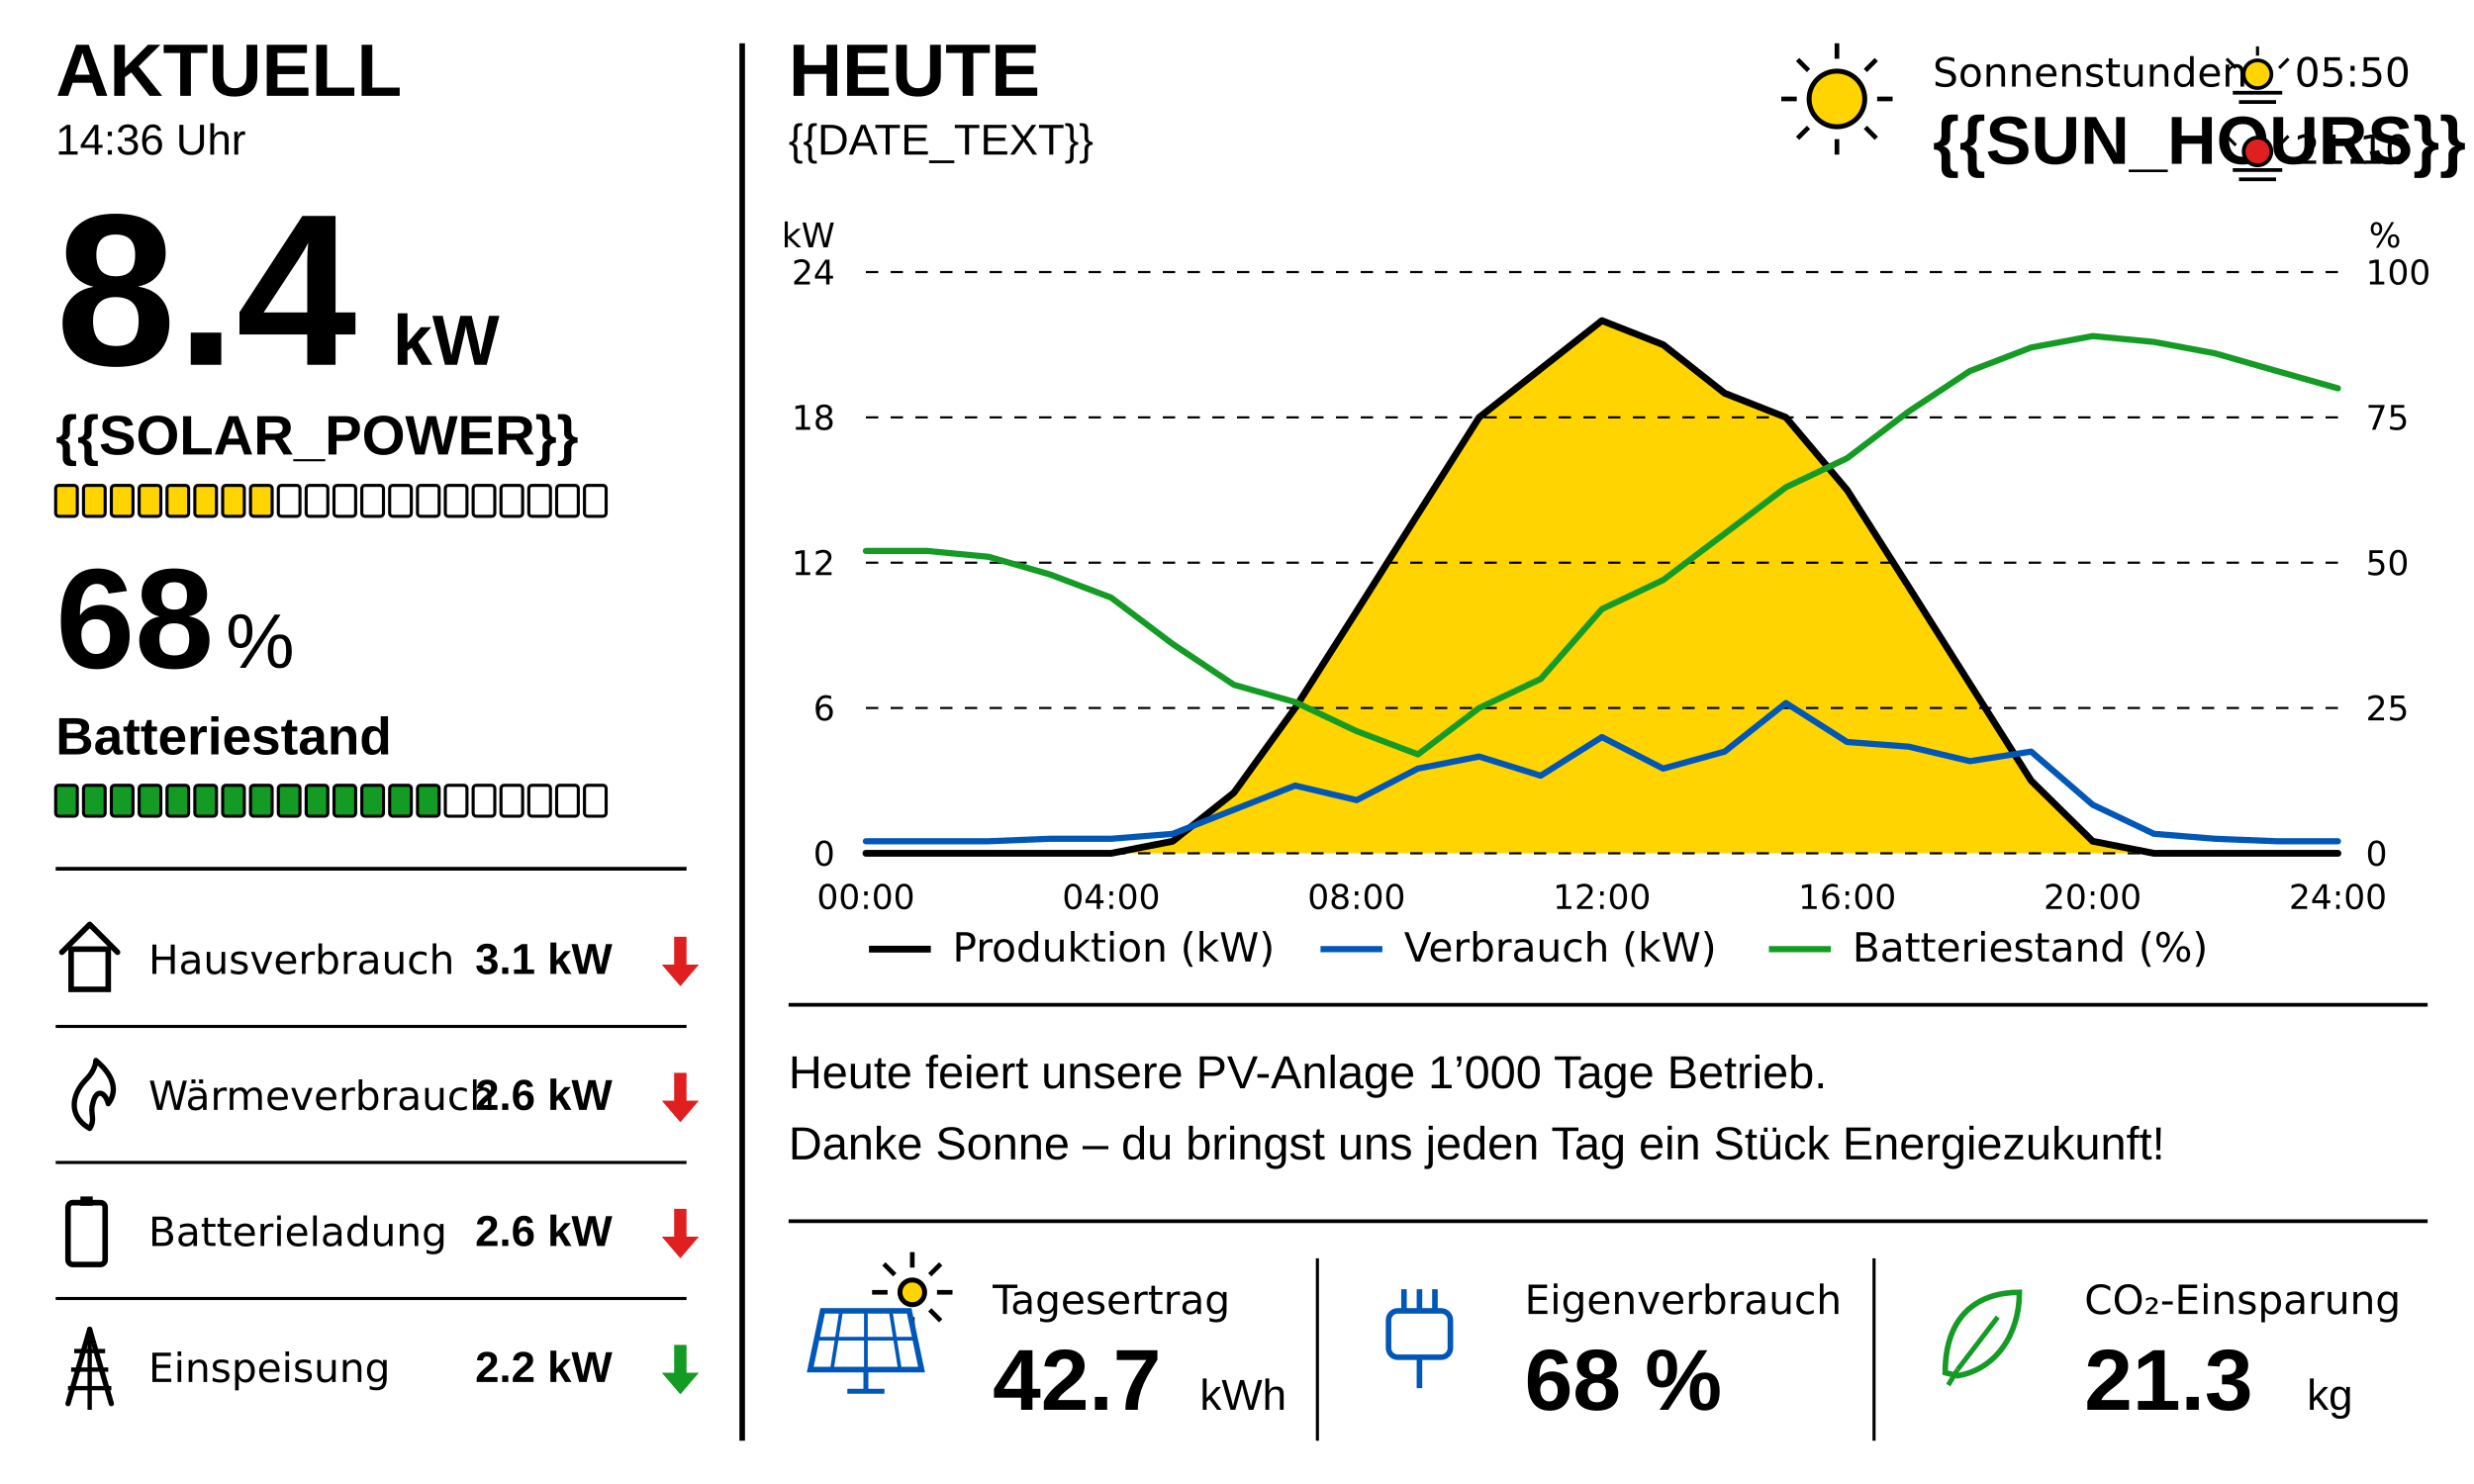
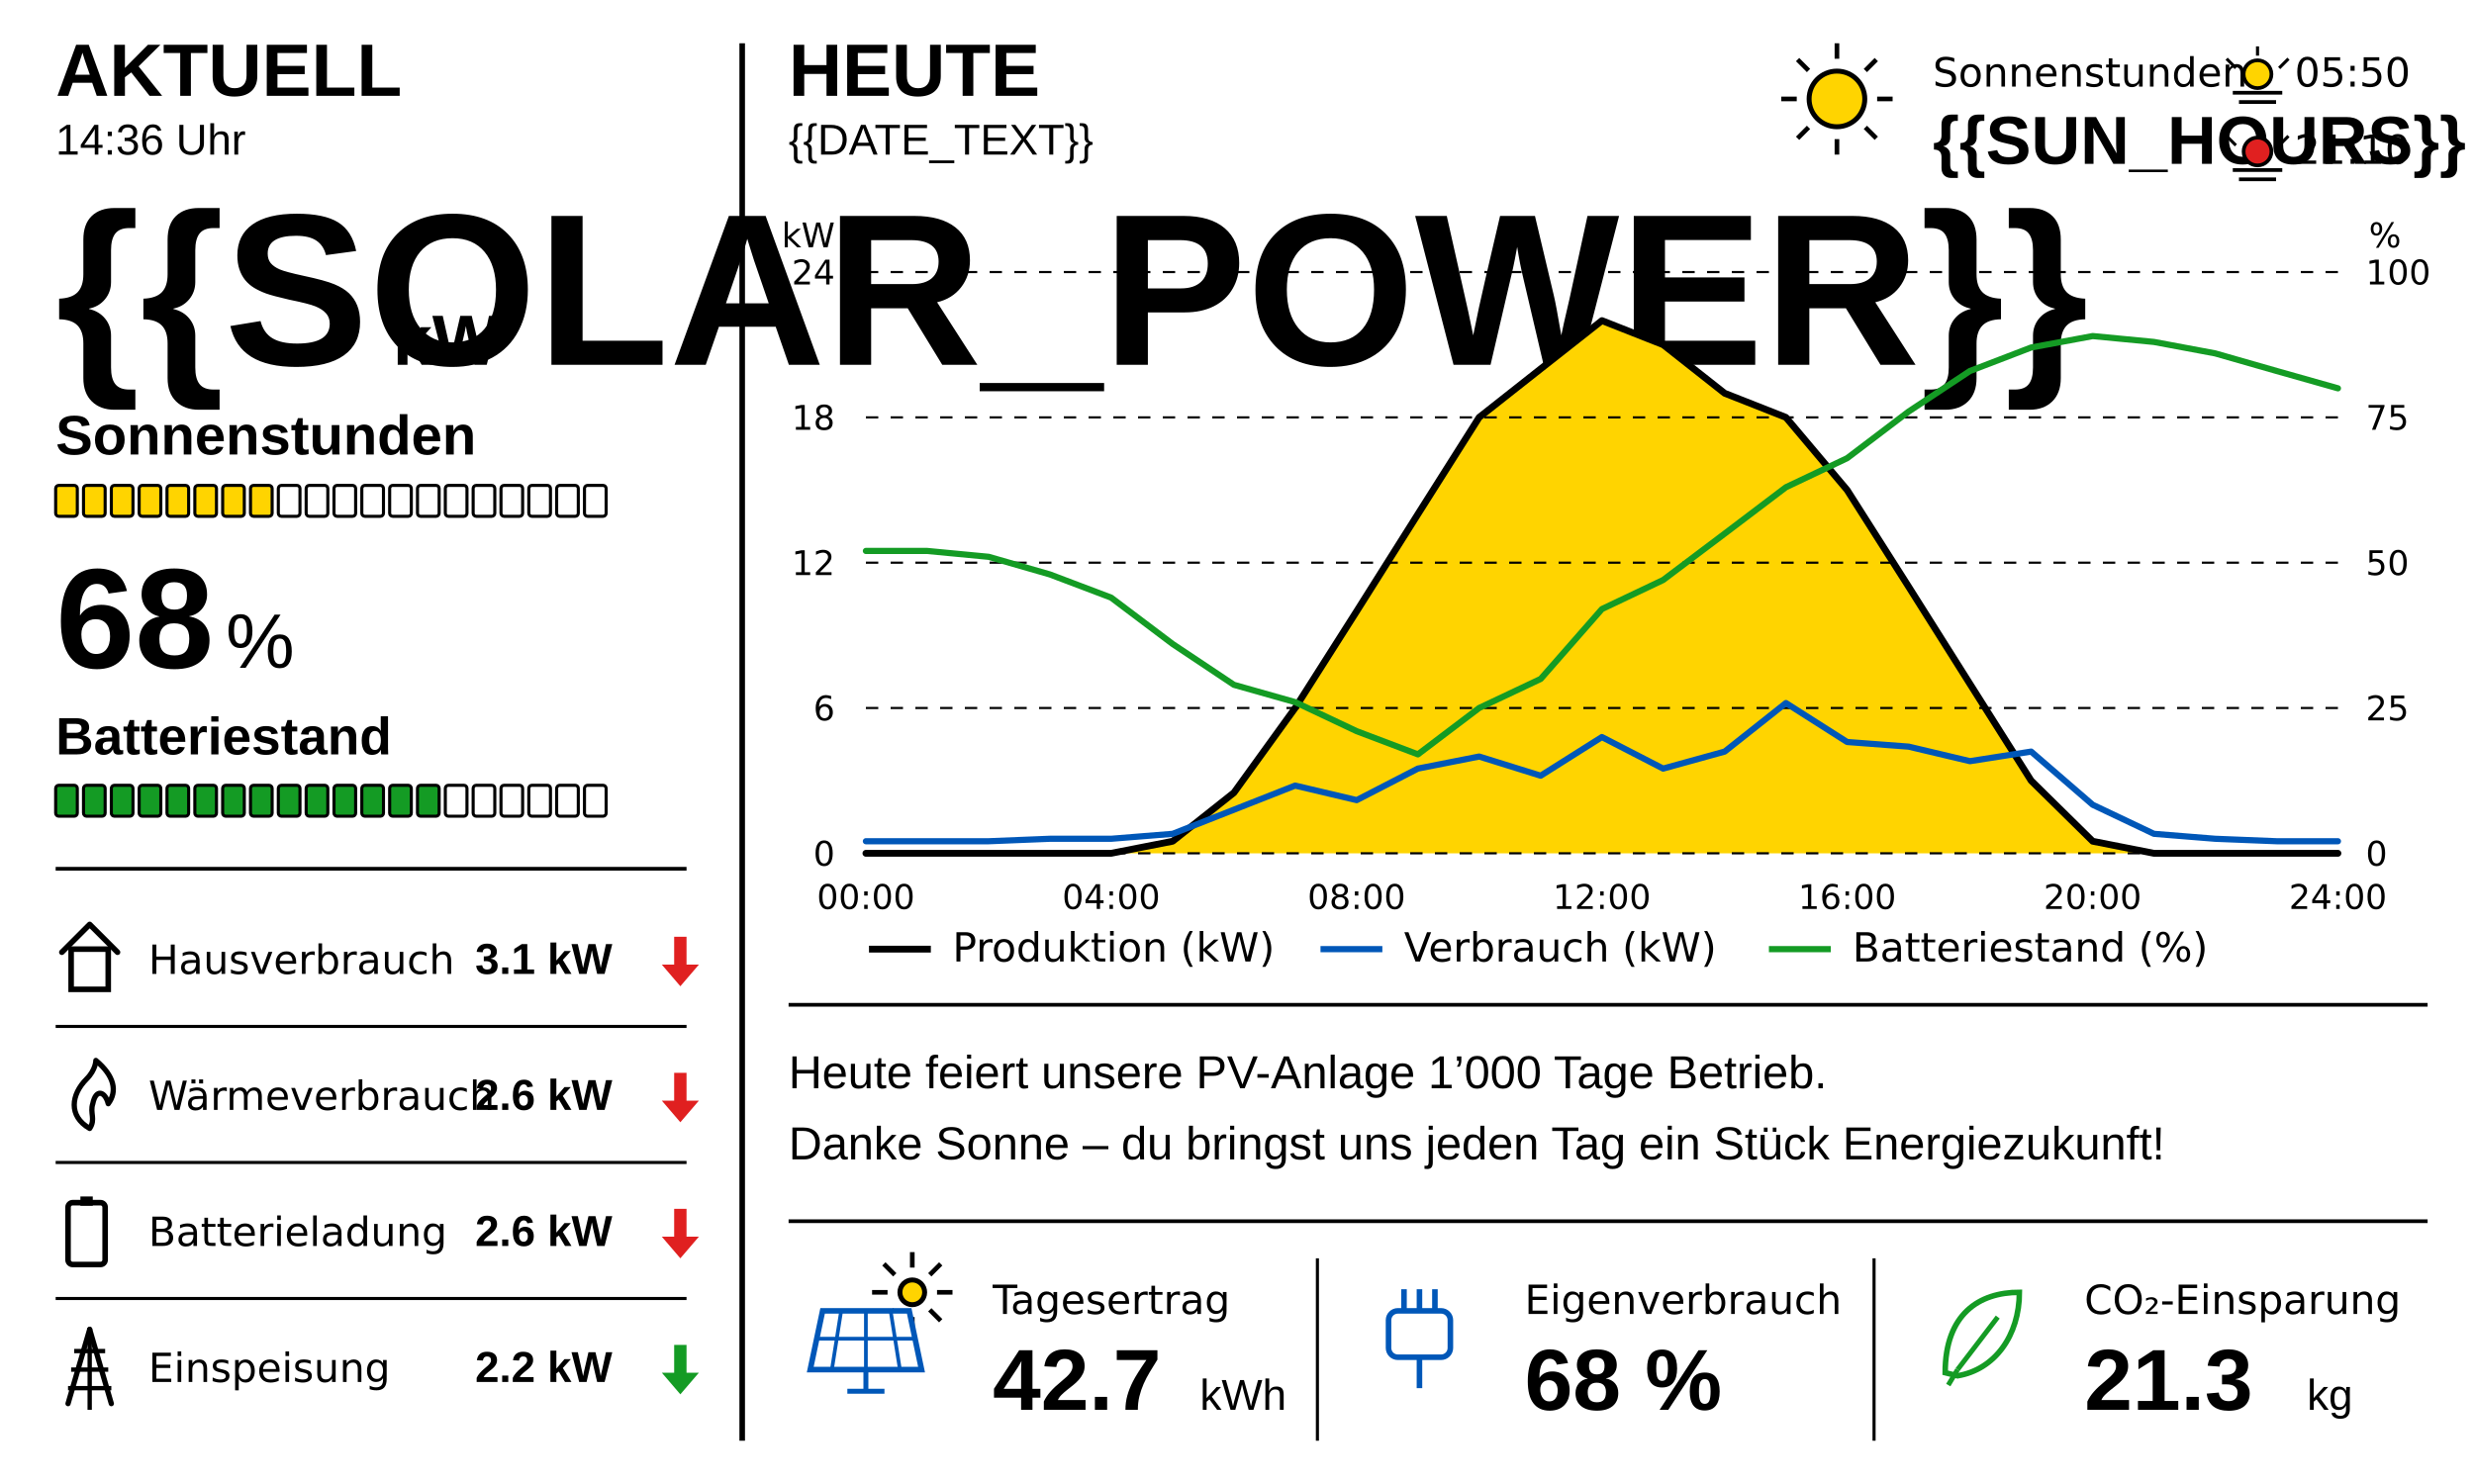
<svg xmlns="http://www.w3.org/2000/svg" width="800" height="480" viewBox="0 0 800 480">
  <rect x="0" y="0" width="800" height="480" rx="0" fill="#FFFFFF" />
  <line x1="240" y1="14" x2="240" y2="466" stroke="#000000" stroke-width="1.8" />
  <text x="18" y="31" font-family="Arial,Helvetica,sans-serif" font-size="24" font-weight="700" text-anchor="start" fill="#000000">AKTUELL</text>
  <text x="18" y="50" font-family="Arial,Helvetica,sans-serif" font-size="14" font-weight="400" text-anchor="start" fill="#000000">14:36 Uhr</text>
-   <text x="18" y="118" font-family="Arial,Helvetica,sans-serif" font-size="70" font-weight="700" text-anchor="start" fill="#000000">8.4</text>
+   <text x="18" y="118" font-family="Arial,Helvetica,sans-serif" font-size="70" font-weight="700" text-anchor="start" fill="#000000">{{SOLAR_POWER}}</text>
  <text x="127" y="118" font-family="Arial,Helvetica,sans-serif" font-size="23" font-weight="700" text-anchor="start" fill="#000000">kW</text>
-   <text x="18" y="147" font-family="Arial,Helvetica,sans-serif" font-size="18" font-weight="600" text-anchor="start" fill="#000000">{{SOLAR_POWER}}</text>
+   <text x="18" y="147" font-family="Arial,Helvetica,sans-serif" font-size="18" font-weight="600" text-anchor="start" fill="#000000">Sonnenstunden</text>
  <rect x="18" y="157" width="7" height="10" rx="1" fill="#FFD400" stroke="#000000" stroke-width="1" />
  <rect x="27" y="157" width="7" height="10" rx="1" fill="#FFD400" stroke="#000000" stroke-width="1" />
  <rect x="36" y="157" width="7" height="10" rx="1" fill="#FFD400" stroke="#000000" stroke-width="1" />
  <rect x="45" y="157" width="7" height="10" rx="1" fill="#FFD400" stroke="#000000" stroke-width="1" />
  <rect x="54" y="157" width="7" height="10" rx="1" fill="#FFD400" stroke="#000000" stroke-width="1" />
  <rect x="63" y="157" width="7" height="10" rx="1" fill="#FFD400" stroke="#000000" stroke-width="1" />
  <rect x="72" y="157" width="7" height="10" rx="1" fill="#FFD400" stroke="#000000" stroke-width="1" />
  <rect x="81" y="157" width="7" height="10" rx="1" fill="#FFD400" stroke="#000000" stroke-width="1" />
  <rect x="90" y="157" width="7" height="10" rx="1" fill="#FFFFFF" stroke="#000000" stroke-width="1" />
  <rect x="99" y="157" width="7" height="10" rx="1" fill="#FFFFFF" stroke="#000000" stroke-width="1" />
  <rect x="108" y="157" width="7" height="10" rx="1" fill="#FFFFFF" stroke="#000000" stroke-width="1" />
  <rect x="117" y="157" width="7" height="10" rx="1" fill="#FFFFFF" stroke="#000000" stroke-width="1" />
  <rect x="126" y="157" width="7" height="10" rx="1" fill="#FFFFFF" stroke="#000000" stroke-width="1" />
  <rect x="135" y="157" width="7" height="10" rx="1" fill="#FFFFFF" stroke="#000000" stroke-width="1" />
  <rect x="144" y="157" width="7" height="10" rx="1" fill="#FFFFFF" stroke="#000000" stroke-width="1" />
  <rect x="153" y="157" width="7" height="10" rx="1" fill="#FFFFFF" stroke="#000000" stroke-width="1" />
  <rect x="162" y="157" width="7" height="10" rx="1" fill="#FFFFFF" stroke="#000000" stroke-width="1" />
  <rect x="171" y="157" width="7" height="10" rx="1" fill="#FFFFFF" stroke="#000000" stroke-width="1" />
  <rect x="180" y="157" width="7" height="10" rx="1" fill="#FFFFFF" stroke="#000000" stroke-width="1" />
  <rect x="189" y="157" width="7" height="10" rx="1" fill="#FFFFFF" stroke="#000000" stroke-width="1" />
  <text x="18" y="216" font-family="Arial,Helvetica,sans-serif" font-size="46" font-weight="700" text-anchor="start" fill="#000000">68</text>
  <text x="73" y="216" font-family="Arial,Helvetica,sans-serif" font-size="25" font-weight="400" text-anchor="start" fill="#000000">%</text>
  <text x="18" y="244" font-family="Arial,Helvetica,sans-serif" font-size="17" font-weight="600" text-anchor="start" fill="#000000">Batteriestand</text>
  <rect x="18" y="254" width="7" height="10" rx="1" fill="#149B24" stroke="#000000" stroke-width="1" />
  <rect x="27" y="254" width="7" height="10" rx="1" fill="#149B24" stroke="#000000" stroke-width="1" />
  <rect x="36" y="254" width="7" height="10" rx="1" fill="#149B24" stroke="#000000" stroke-width="1" />
  <rect x="45" y="254" width="7" height="10" rx="1" fill="#149B24" stroke="#000000" stroke-width="1" />
  <rect x="54" y="254" width="7" height="10" rx="1" fill="#149B24" stroke="#000000" stroke-width="1" />
  <rect x="63" y="254" width="7" height="10" rx="1" fill="#149B24" stroke="#000000" stroke-width="1" />
  <rect x="72" y="254" width="7" height="10" rx="1" fill="#149B24" stroke="#000000" stroke-width="1" />
  <rect x="81" y="254" width="7" height="10" rx="1" fill="#149B24" stroke="#000000" stroke-width="1" />
  <rect x="90" y="254" width="7" height="10" rx="1" fill="#149B24" stroke="#000000" stroke-width="1" />
  <rect x="99" y="254" width="7" height="10" rx="1" fill="#149B24" stroke="#000000" stroke-width="1" />
  <rect x="108" y="254" width="7" height="10" rx="1" fill="#149B24" stroke="#000000" stroke-width="1" />
  <rect x="117" y="254" width="7" height="10" rx="1" fill="#149B24" stroke="#000000" stroke-width="1" />
  <rect x="126" y="254" width="7" height="10" rx="1" fill="#149B24" stroke="#000000" stroke-width="1" />
  <rect x="135" y="254" width="7" height="10" rx="1" fill="#149B24" stroke="#000000" stroke-width="1" />
  <rect x="144" y="254" width="7" height="10" rx="1" fill="#FFFFFF" stroke="#000000" stroke-width="1" />
  <rect x="153" y="254" width="7" height="10" rx="1" fill="#FFFFFF" stroke="#000000" stroke-width="1" />
  <rect x="162" y="254" width="7" height="10" rx="1" fill="#FFFFFF" stroke="#000000" stroke-width="1" />
  <rect x="171" y="254" width="7" height="10" rx="1" fill="#FFFFFF" stroke="#000000" stroke-width="1" />
  <rect x="180" y="254" width="7" height="10" rx="1" fill="#FFFFFF" stroke="#000000" stroke-width="1" />
  <rect x="189" y="254" width="7" height="10" rx="1" fill="#FFFFFF" stroke="#000000" stroke-width="1" />
  <line x1="18" y1="281" x2="222" y2="281" stroke="#000000" stroke-width="1.2" />
  <polyline points="20.0,308.0 29.0,299.0 38.0,308.0" fill="none" stroke="#000000" stroke-width="1.8" stroke-linejoin="round" stroke-linecap="round" />
  <rect x="23" y="307" width="12" height="13" rx="0" fill="none" stroke="#000000" stroke-width="1.8" />
  <text x="48" y="315" font-family="DejaVu Sans,Arial,sans-serif" font-size="13" font-weight="500" text-anchor="start" fill="#000000">Hausverbrauch</text>
  <text x="198" y="315" font-family="Arial,Helvetica,sans-serif" font-size="14" font-weight="600" text-anchor="end" fill="#000000">3.1 kW</text>
  <polygon points="218,303 222,303 222,312 226,312 220,319 214,312 218,312" fill="#E02020" />
  <line x1="18" y1="332" x2="222" y2="332" stroke="#000000" stroke-width="1" />
  <path d="M 29 365 C 22 361, 23 354, 28 349 C 31 346, 31 343, 31 343 C 37 348, 38 353, 35 357 C 34 353, 31 352, 30 357 C 29 360, 31 362, 29 365 Z" fill="none" stroke="#000000" stroke-width="1.7" stroke-linejoin="round" />
  <text x="48" y="359" font-family="DejaVu Sans,Arial,sans-serif" font-size="13" font-weight="500" text-anchor="start" fill="#000000">Wärmeverbrauch</text>
  <text x="198" y="359" font-family="Arial,Helvetica,sans-serif" font-size="14" font-weight="600" text-anchor="end" fill="#000000">2.6 kW</text>
  <polygon points="218,347 222,347 222,356 226,356 220,363 214,356 218,356" fill="#E02020" />
  <line x1="18" y1="376" x2="222" y2="376" stroke="#000000" stroke-width="1" />
  <rect x="22" y="389" width="12" height="20" rx="1.5" fill="none" stroke="#000000" stroke-width="1.8" />
  <rect x="26" y="387" width="4" height="3" rx="0" fill="#000000" />
  <text x="48" y="403" font-family="DejaVu Sans,Arial,sans-serif" font-size="13" font-weight="500" text-anchor="start" fill="#000000">Batterieladung</text>
  <text x="198" y="403" font-family="Arial,Helvetica,sans-serif" font-size="14" font-weight="600" text-anchor="end" fill="#000000">2.6 kW</text>
  <polygon points="218,391 222,391 222,400 226,400 220,407 214,400 218,400" fill="#E02020" />
  <line x1="18" y1="420" x2="222" y2="420" stroke="#000000" stroke-width="1" />
  <polyline points="29.0,430.0 22.0,454.0" fill="none" stroke="#000000" stroke-width="1.7" stroke-linejoin="round" stroke-linecap="round" />
  <polyline points="29.0,430.0 36.0,454.0" fill="none" stroke="#000000" stroke-width="1.7" stroke-linejoin="round" stroke-linecap="round" />
  <line x1="24" y1="437" x2="34" y2="437" stroke="#000000" stroke-width="1.4" />
  <line x1="23" y1="443" x2="35" y2="443" stroke="#000000" stroke-width="1.4" />
  <line x1="22" y1="449" x2="36" y2="449" stroke="#000000" stroke-width="1.4" />
  <line x1="29" y1="430" x2="29" y2="456" stroke="#000000" stroke-width="1.4" />
  <text x="48" y="447" font-family="DejaVu Sans,Arial,sans-serif" font-size="13" font-weight="500" text-anchor="start" fill="#000000">Einspeisung</text>
  <text x="198" y="447" font-family="Arial,Helvetica,sans-serif" font-size="14" font-weight="600" text-anchor="end" fill="#000000">2.2 kW</text>
  <polygon points="218,435 222,435 222,444 226,444 220,451 214,444 218,444" fill="#149B24" />
  <text x="255" y="31" font-family="Arial,Helvetica,sans-serif" font-size="24" font-weight="700" text-anchor="start" fill="#000000">HEUTE</text>
  <text x="255" y="50" font-family="Arial,Helvetica,sans-serif" font-size="14" font-weight="400" text-anchor="start" fill="#000000">{{DATE_TEXT}}</text>
  <circle cx="594" cy="32" r="9" fill="#FFD400" stroke="#000000" stroke-width="1.6" />
  <line x1="607.0" y1="32.0" x2="612.0" y2="32.0" stroke="#000000" stroke-width="1.5" />
  <line x1="603.192" y1="41.192" x2="606.728" y2="44.728" stroke="#000000" stroke-width="1.5" />
  <line x1="594.0" y1="45.0" x2="594.0" y2="50.0" stroke="#000000" stroke-width="1.5" />
  <line x1="584.808" y1="41.192" x2="581.272" y2="44.728" stroke="#000000" stroke-width="1.5" />
  <line x1="581.0" y1="32.0" x2="576.0" y2="32.0" stroke="#000000" stroke-width="1.5" />
  <line x1="584.808" y1="22.808" x2="581.272" y2="19.272" stroke="#000000" stroke-width="1.5" />
  <line x1="594.0" y1="19.0" x2="594.0" y2="14.0" stroke="#000000" stroke-width="1.5" />
  <line x1="603.192" y1="22.808" x2="606.728" y2="19.272" stroke="#000000" stroke-width="1.5" />
  <text x="625" y="28" font-family="DejaVu Sans,Arial,sans-serif" font-size="13" font-weight="500" text-anchor="start" fill="#000000">Sonnenstunden</text>
  <text x="625" y="53" font-family="Arial,Helvetica,sans-serif" font-size="22" font-weight="700" text-anchor="start" fill="#000000">{{SUN_HOURS}}</text>
  <circle cx="730" cy="24" r="4.5" fill="#FFD400" stroke="#000000" stroke-width="1.2" />
  <line x1="722" y1="30" x2="738" y2="30" stroke="#000000" stroke-width="1.2" />
  <line x1="724" y1="33" x2="736" y2="33" stroke="#000000" stroke-width="1.2" />
  <line x1="730" y1="18" x2="730" y2="15" stroke="#000000" stroke-width="1" />
  <line x1="723" y1="22" x2="720" y2="19" stroke="#000000" stroke-width="1" />
  <line x1="737" y1="22" x2="740" y2="19" stroke="#000000" stroke-width="1" />
  <text x="742" y="28" font-family="DejaVu Sans,Arial,sans-serif" font-size="13" font-weight="500" text-anchor="start" fill="#000000">05:50</text>
  <circle cx="730" cy="49" r="4.5" fill="#E02020" stroke="#000000" stroke-width="1.2" />
  <line x1="722" y1="55" x2="738" y2="55" stroke="#000000" stroke-width="1.2" />
  <line x1="724" y1="58" x2="736" y2="58" stroke="#000000" stroke-width="1.2" />
  <line x1="730" y1="43" x2="730" y2="40" stroke="#000000" stroke-width="1" />
  <line x1="723" y1="47" x2="720" y2="44" stroke="#000000" stroke-width="1" />
  <line x1="737" y1="47" x2="740" y2="44" stroke="#000000" stroke-width="1" />
  <text x="742" y="53" font-family="DejaVu Sans,Arial,sans-serif" font-size="13" font-weight="500" text-anchor="start" fill="#000000">21:10</text>
  <polygon points="280,276 280.0,276.0 299.833,276.0 319.667,276.0 339.5,276.0 359.333,276.0 379.167,272.083 399.0,256.417 418.833,229.0 438.667,197.667 458.5,166.333 478.333,135.0 498.167,119.333 518.0,103.667 537.833,111.5 557.667,127.167 577.5,135.0 597.333,158.5 617.167,189.833 637.0,221.167 656.833,252.5 676.667,272.083 696.5,276.0 716.333,276.0 736.167,276.0 756.0,276.0 756,276" fill="#FFD400" />
  <line x1="280" y1="276.0" x2="756" y2="276.0" stroke="#000000" stroke-width="0.7" stroke-dasharray="4 4" />
  <text x="270" y="280.0" font-family="DejaVu Sans,Arial,sans-serif" font-size="11" font-weight="400" text-anchor="end" fill="#000000">0</text>
  <line x1="280" y1="229.0" x2="756" y2="229.0" stroke="#000000" stroke-width="0.7" stroke-dasharray="4 4" />
  <text x="270" y="233.0" font-family="DejaVu Sans,Arial,sans-serif" font-size="11" font-weight="400" text-anchor="end" fill="#000000">6</text>
  <line x1="280" y1="182.0" x2="756" y2="182.0" stroke="#000000" stroke-width="0.7" stroke-dasharray="4 4" />
  <text x="270" y="186.0" font-family="DejaVu Sans,Arial,sans-serif" font-size="11" font-weight="400" text-anchor="end" fill="#000000">12</text>
  <line x1="280" y1="135.0" x2="756" y2="135.0" stroke="#000000" stroke-width="0.7" stroke-dasharray="4 4" />
  <text x="270" y="139.0" font-family="DejaVu Sans,Arial,sans-serif" font-size="11" font-weight="400" text-anchor="end" fill="#000000">18</text>
  <line x1="280" y1="88.0" x2="756" y2="88.0" stroke="#000000" stroke-width="0.7" stroke-dasharray="4 4" />
  <text x="270" y="92.0" font-family="DejaVu Sans,Arial,sans-serif" font-size="11" font-weight="400" text-anchor="end" fill="#000000">24</text>
  <text x="270" y="80" font-family="DejaVu Sans,Arial,sans-serif" font-size="11" font-weight="400" text-anchor="end" fill="#000000">kW</text>
  <text x="765" y="280.0" font-family="DejaVu Sans,Arial,sans-serif" font-size="11" font-weight="400" text-anchor="start" fill="#000000">0</text>
  <text x="765" y="233.0" font-family="DejaVu Sans,Arial,sans-serif" font-size="11" font-weight="400" text-anchor="start" fill="#000000">25</text>
  <text x="765" y="186.0" font-family="DejaVu Sans,Arial,sans-serif" font-size="11" font-weight="400" text-anchor="start" fill="#000000">50</text>
  <text x="765" y="139.0" font-family="DejaVu Sans,Arial,sans-serif" font-size="11" font-weight="400" text-anchor="start" fill="#000000">75</text>
  <text x="765" y="92.0" font-family="DejaVu Sans,Arial,sans-serif" font-size="11" font-weight="400" text-anchor="start" fill="#000000">100</text>
  <text x="766" y="80" font-family="DejaVu Sans,Arial,sans-serif" font-size="11" font-weight="400" text-anchor="start" fill="#000000">%</text>
  <text x="280.0" y="294" font-family="DejaVu Sans,Arial,sans-serif" font-size="11" font-weight="400" text-anchor="middle" fill="#000000">00:00</text>
  <text x="359.333" y="294" font-family="DejaVu Sans,Arial,sans-serif" font-size="11" font-weight="400" text-anchor="middle" fill="#000000">04:00</text>
  <text x="438.667" y="294" font-family="DejaVu Sans,Arial,sans-serif" font-size="11" font-weight="400" text-anchor="middle" fill="#000000">08:00</text>
  <text x="518.0" y="294" font-family="DejaVu Sans,Arial,sans-serif" font-size="11" font-weight="400" text-anchor="middle" fill="#000000">12:00</text>
  <text x="597.333" y="294" font-family="DejaVu Sans,Arial,sans-serif" font-size="11" font-weight="400" text-anchor="middle" fill="#000000">16:00</text>
  <text x="676.667" y="294" font-family="DejaVu Sans,Arial,sans-serif" font-size="11" font-weight="400" text-anchor="middle" fill="#000000">20:00</text>
  <text x="756.0" y="294" font-family="DejaVu Sans,Arial,sans-serif" font-size="11" font-weight="400" text-anchor="middle" fill="#000000">24:00</text>
  <polyline points="280.0,276.0 299.8,276.0 319.7,276.0 339.5,276.0 359.3,276.0 379.2,272.1 399.0,256.4 418.8,229.0 438.7,197.7 458.5,166.3 478.3,135.0 498.2,119.3 518.0,103.7 537.8,111.5 557.7,127.2 577.5,135.0 597.3,158.5 617.2,189.8 637.0,221.2 656.8,252.5 676.7,272.1 696.5,276.0 716.3,276.0 736.2,276.0 756.0,276.0" fill="none" stroke="#000000" stroke-width="2.2" stroke-linejoin="round" stroke-linecap="round" />
  <polyline points="280.0,272.1 299.8,272.1 319.7,272.1 339.5,271.3 359.3,271.3 379.2,269.7 399.0,261.9 418.8,254.1 438.7,258.8 458.5,248.6 478.3,244.7 498.2,250.9 518.0,238.4 537.8,248.6 557.7,243.1 577.5,227.4 597.3,240.0 617.2,241.5 637.0,246.2 656.8,243.1 676.7,260.3 696.5,269.7 716.3,271.3 736.2,272.1 756.0,272.1" fill="none" stroke="#0057B8" stroke-width="2" stroke-linejoin="round" stroke-linecap="round" />
  <polyline points="280.0,178.2 299.8,178.2 319.7,180.1 339.5,185.8 359.3,193.3 379.2,208.3 399.0,221.5 418.8,227.1 438.7,236.5 458.5,244.0 478.3,229.0 498.2,219.6 518.0,197.0 537.8,187.6 557.7,172.6 577.5,157.6 597.3,148.2 617.2,133.1 637.0,120.0 656.8,112.4 676.7,108.7 696.5,110.6 716.3,114.3 736.2,120.0 756.0,125.6" fill="none" stroke="#149B24" stroke-width="2" stroke-linejoin="round" stroke-linecap="round" />
  <line x1="281" y1="307" x2="301" y2="307" stroke="#000000" stroke-width="2.2" />
  <text x="308" y="311" font-family="DejaVu Sans,Arial,sans-serif" font-size="13" font-weight="500" text-anchor="start" fill="#000000">Produktion (kW)</text>
  <line x1="427" y1="307" x2="447" y2="307" stroke="#0057B8" stroke-width="2" />
  <text x="454" y="311" font-family="DejaVu Sans,Arial,sans-serif" font-size="13" font-weight="500" text-anchor="start" fill="#000000">Verbrauch (kW)</text>
  <line x1="572" y1="307" x2="592" y2="307" stroke="#149B24" stroke-width="2" />
  <text x="599" y="311" font-family="DejaVu Sans,Arial,sans-serif" font-size="13" font-weight="500" text-anchor="start" fill="#000000">Batteriestand (%)</text>
  <line x1="255" y1="325" x2="785" y2="325" stroke="#000000" stroke-width="1.2" />
  <text x="255" y="352" font-family="Arial,Helvetica,sans-serif" font-size="15" font-weight="400" text-anchor="start" fill="#000000">Heute feiert unsere PV-Anlage 1’000 Tage Betrieb.</text>
  <text x="255" y="375" font-family="Arial,Helvetica,sans-serif" font-size="15" font-weight="400" text-anchor="start" fill="#000000">Danke Sonne – du bringst uns jeden Tag ein Stück Energiezukunft!</text>
  <line x1="255" y1="395" x2="785" y2="395" stroke="#000000" stroke-width="1.2" />
  <line x1="426" y1="407" x2="426" y2="466" stroke="#000000" stroke-width="1" />
  <line x1="606" y1="407" x2="606" y2="466" stroke="#000000" stroke-width="1" />
  <circle cx="295" cy="418" r="4" fill="#FFD400" stroke="#000000" stroke-width="1.6" />
  <line x1="303.0" y1="418.0" x2="308.0" y2="418.0" stroke="#000000" stroke-width="1.5" />
  <line x1="300.657" y1="423.657" x2="304.192" y2="427.192" stroke="#000000" stroke-width="1.5" />
  <line x1="295.0" y1="426.0" x2="295.0" y2="431.0" stroke="#000000" stroke-width="1.5" />
  <line x1="289.343" y1="423.657" x2="285.808" y2="427.192" stroke="#000000" stroke-width="1.5" />
  <line x1="287.0" y1="418.0" x2="282.0" y2="418.0" stroke="#000000" stroke-width="1.5" />
  <line x1="289.343" y1="412.343" x2="285.808" y2="408.808" stroke="#000000" stroke-width="1.5" />
  <line x1="295.0" y1="410.0" x2="295.0" y2="405.0" stroke="#000000" stroke-width="1.5" />
  <line x1="300.657" y1="412.343" x2="304.192" y2="408.808" stroke="#000000" stroke-width="1.5" />
  <polygon points="266,424 294,424 298,443 262,443" fill="#FFFFFF" stroke="#0057B8" stroke-width="1.8" />
  <line x1="272" y1="424" x2="269" y2="443" stroke="#0057B8" stroke-width="1.2" />
  <line x1="280" y1="424" x2="280" y2="443" stroke="#0057B8" stroke-width="1.2" />
  <line x1="288" y1="424" x2="291" y2="443" stroke="#0057B8" stroke-width="1.2" />
  <line x1="264" y1="433" x2="296" y2="433" stroke="#0057B8" stroke-width="1.2" />
  <line x1="280" y1="443" x2="280" y2="450" stroke="#0057B8" stroke-width="1.6" />
  <line x1="274" y1="450" x2="286" y2="450" stroke="#0057B8" stroke-width="1.6" />
  <text x="321" y="425" font-family="DejaVu Sans,Arial,sans-serif" font-size="13" font-weight="500" text-anchor="start" fill="#000000">Tagesertrag</text>
  <text x="321" y="456" font-family="Arial,Helvetica,sans-serif" font-size="28" font-weight="700" text-anchor="start" fill="#000000">42.7</text>
  <text x="388" y="456" font-family="Arial,Helvetica,sans-serif" font-size="14" font-weight="400" text-anchor="start" fill="#000000">kWh</text>
  <rect x="449" y="424" width="20" height="15" rx="3" fill="none" stroke="#0057B8" stroke-width="1.8" />
  <line x1="454" y1="417" x2="454" y2="424" stroke="#0057B8" stroke-width="1.8" />
  <line x1="459" y1="417" x2="459" y2="424" stroke="#0057B8" stroke-width="1.8" />
  <line x1="464" y1="417" x2="464" y2="424" stroke="#0057B8" stroke-width="1.8" />
  <line x1="459" y1="439" x2="459" y2="449" stroke="#0057B8" stroke-width="1.8" />
  <text x="493" y="425" font-family="DejaVu Sans,Arial,sans-serif" font-size="13" font-weight="500" text-anchor="start" fill="#000000">Eigenverbrauch</text>
  <text x="493" y="456" font-family="Arial,Helvetica,sans-serif" font-size="28" font-weight="700" text-anchor="start" fill="#000000">68 %</text>
  <path d="M 629 444 C 629 425, 640 418, 653 418 C 653 432, 645 443, 633 445 Z" fill="none" stroke="#149B24" stroke-width="1.8" />
  <line x1="633" y1="443" x2="646" y2="426" stroke="#149B24" stroke-width="1.6" />
  <line x1="633" y1="443" x2="630" y2="448" stroke="#149B24" stroke-width="1.6" />
  <text x="674" y="425" font-family="DejaVu Sans,Arial,sans-serif" font-size="13" font-weight="500" text-anchor="start" fill="#000000">CO₂-Einsparung</text>
  <text x="674" y="456" font-family="Arial,Helvetica,sans-serif" font-size="28" font-weight="700" text-anchor="start" fill="#000000">21.3</text>
  <text x="746" y="456" font-family="Arial,Helvetica,sans-serif" font-size="14" font-weight="400" text-anchor="start" fill="#000000">kg</text>
</svg>
